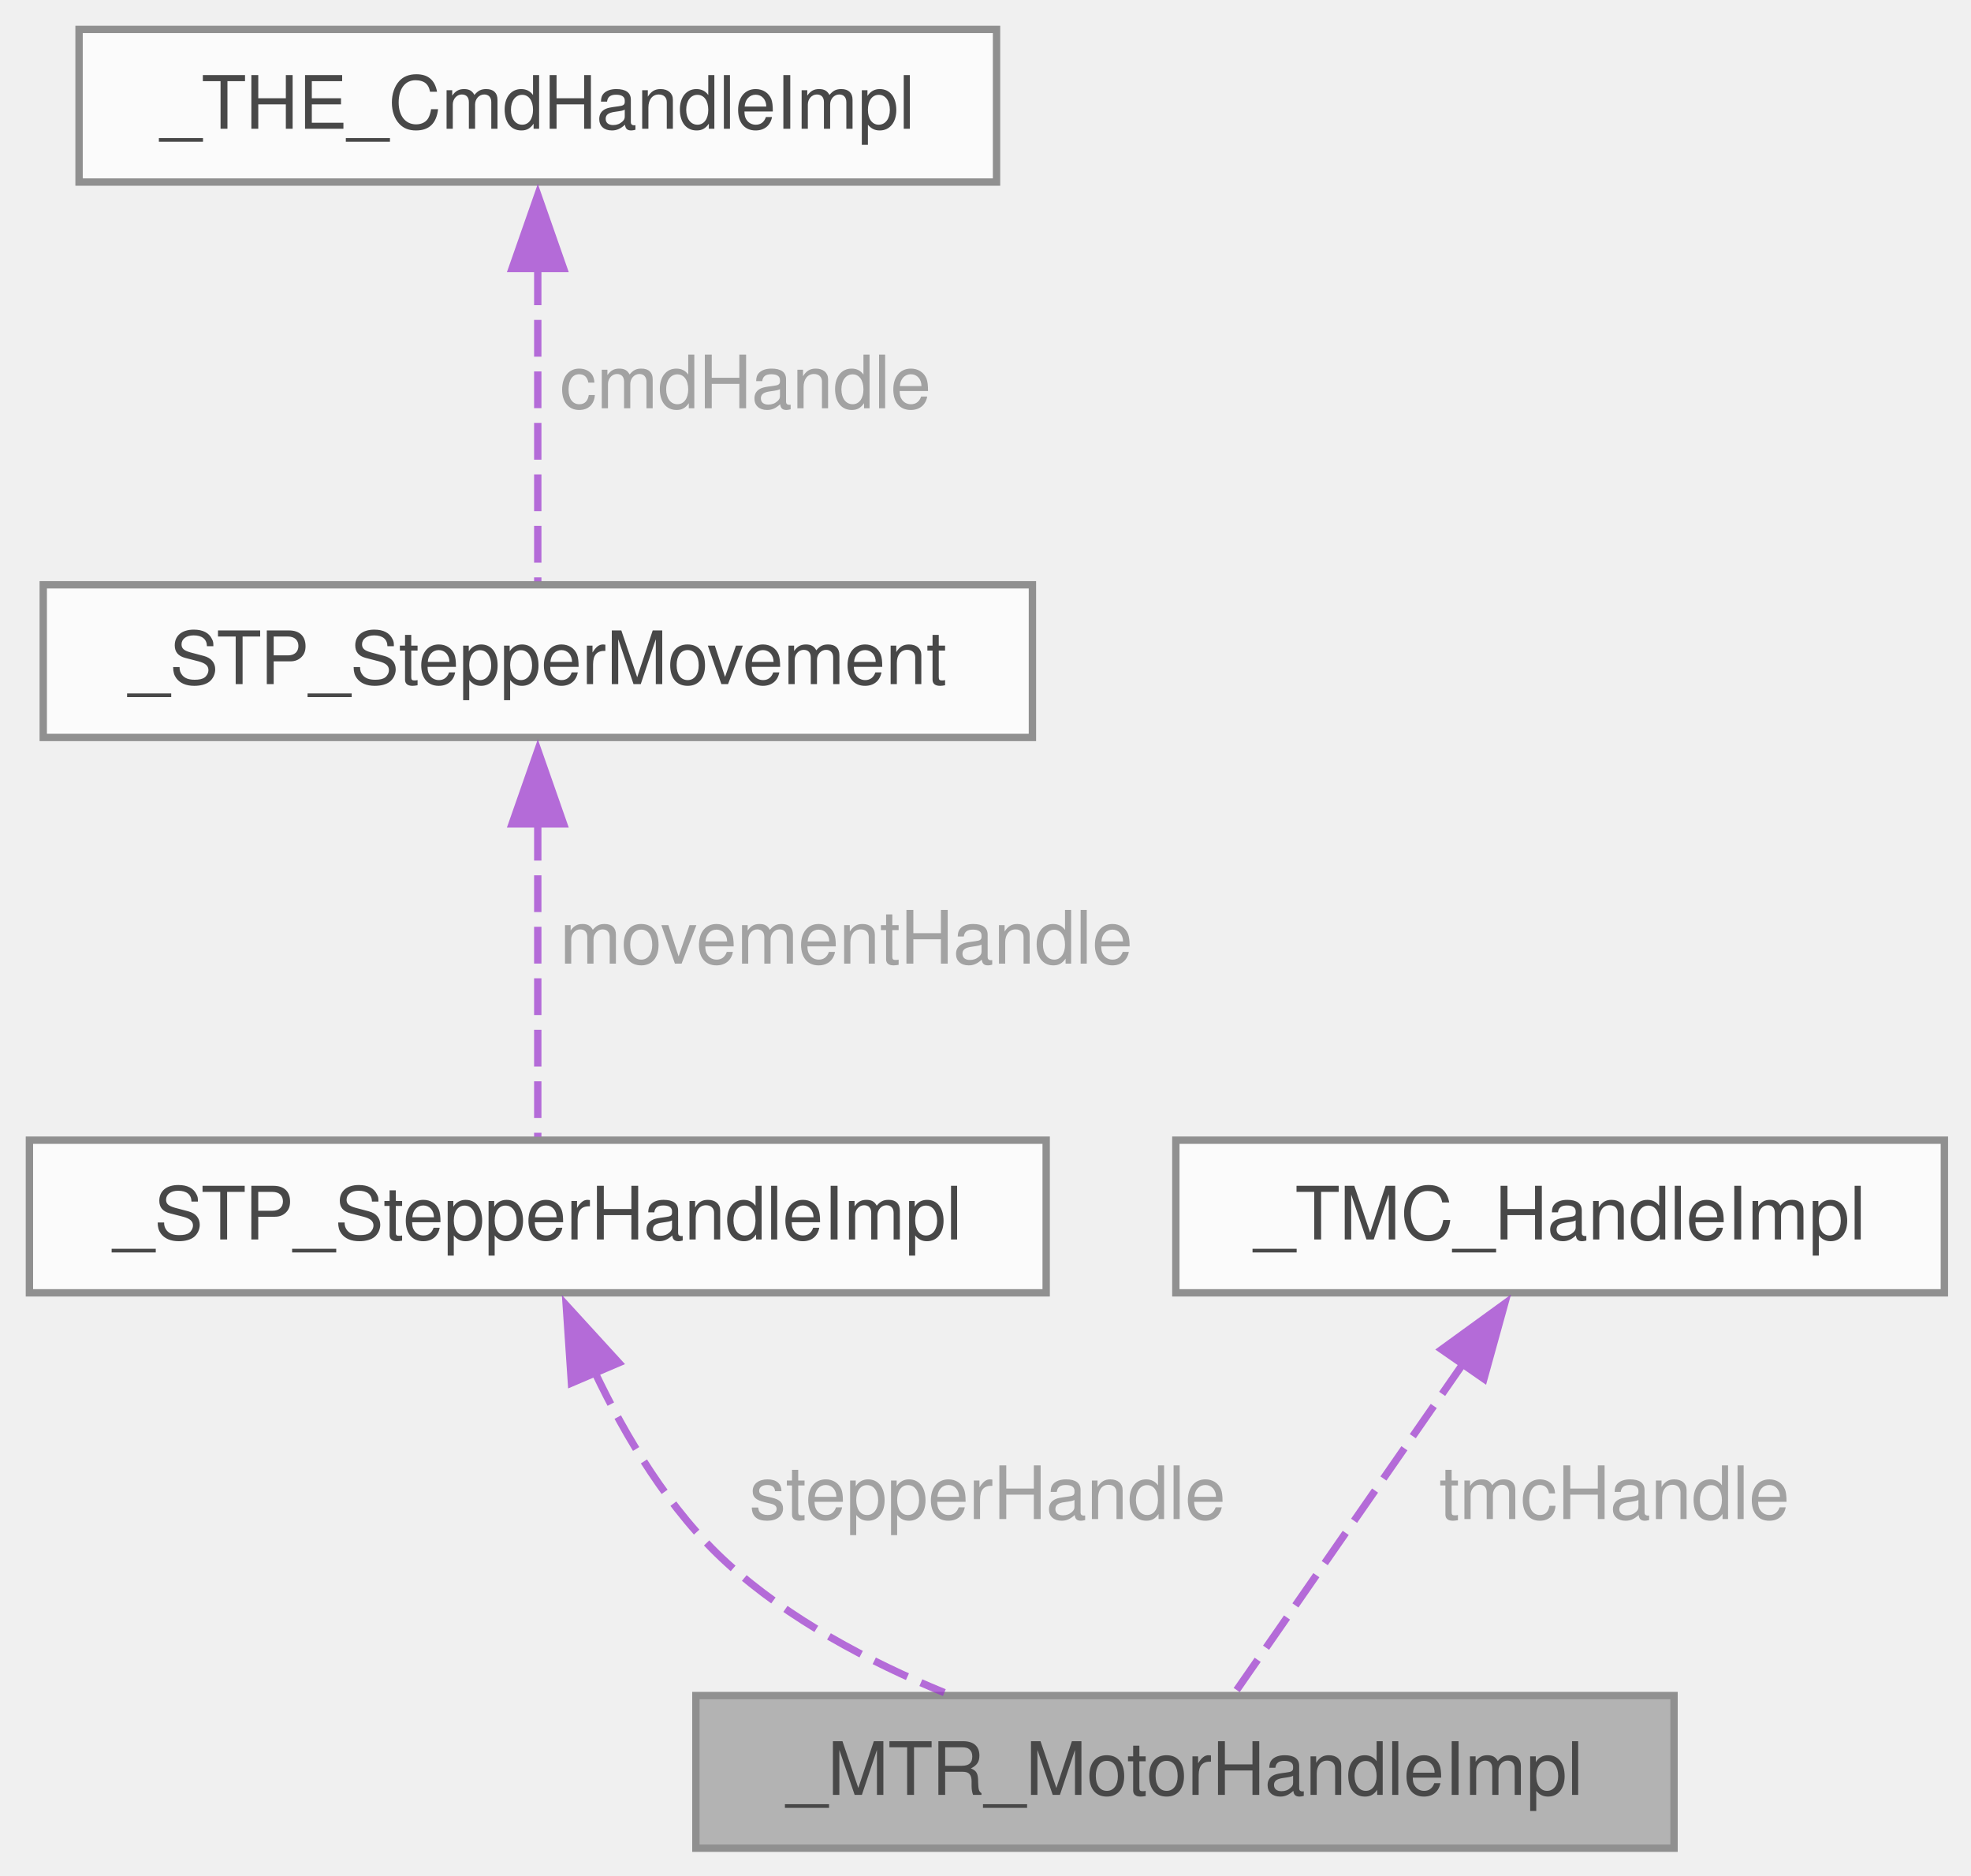
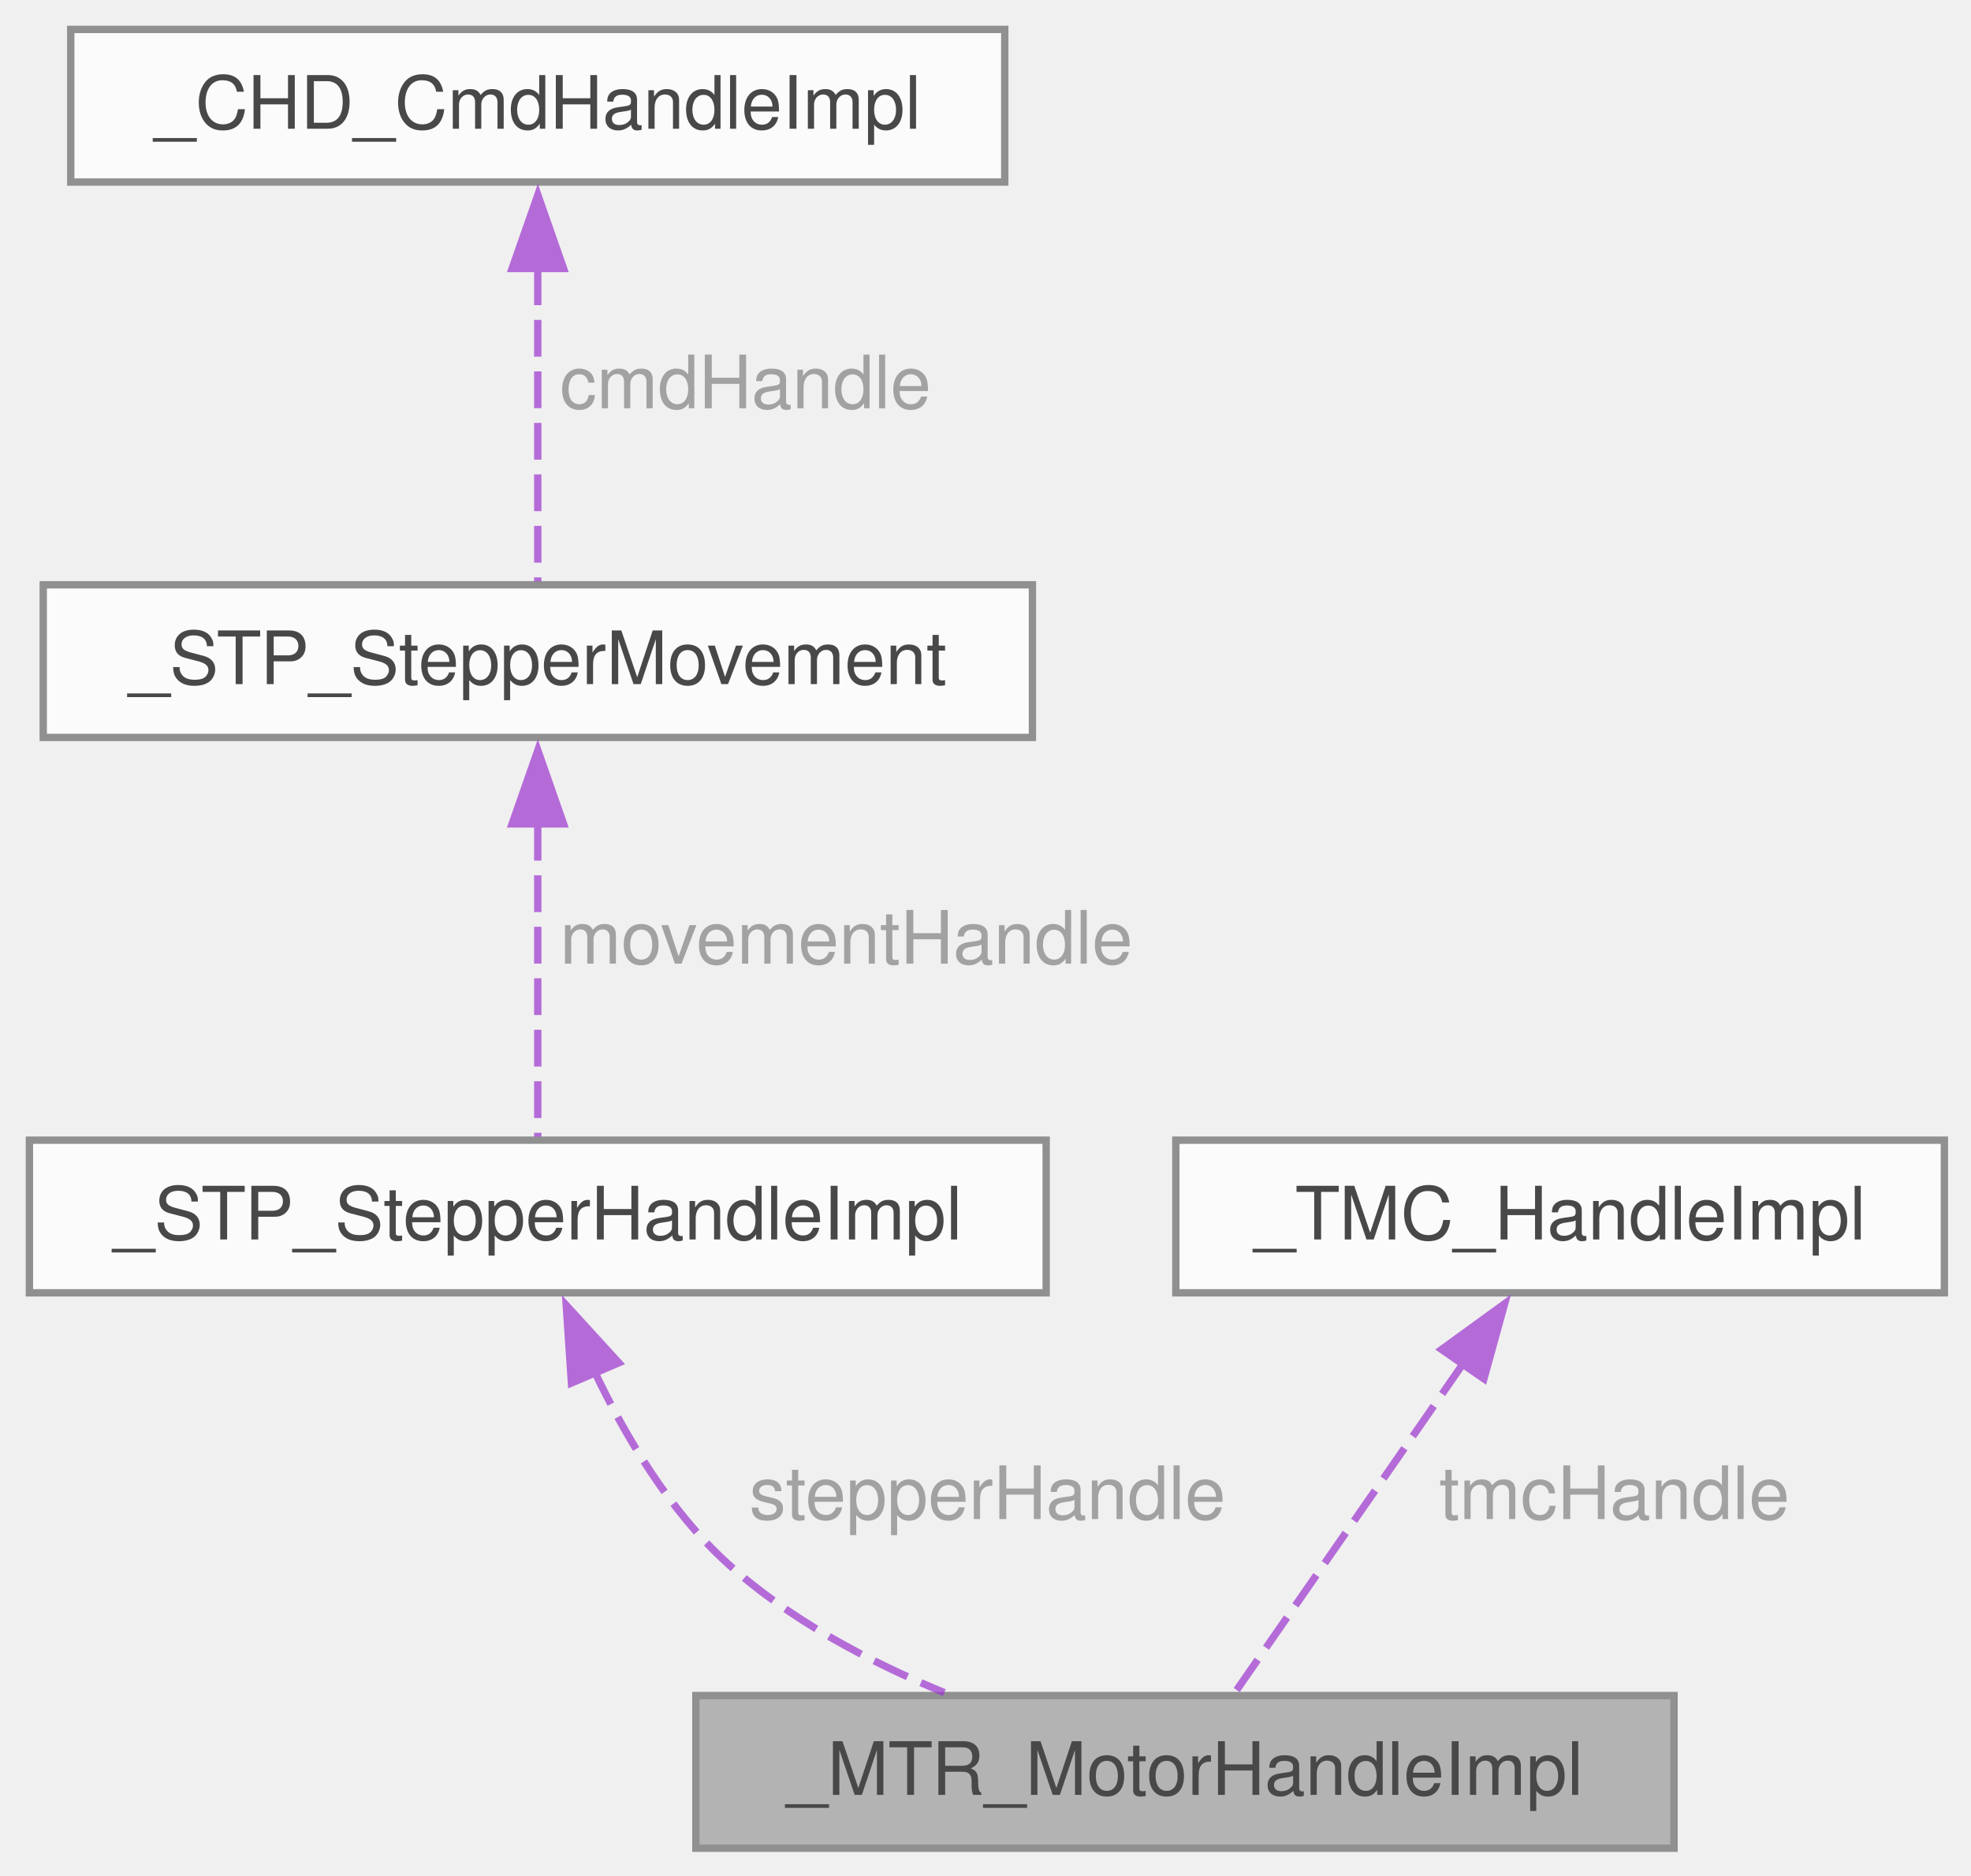
<svg xmlns="http://www.w3.org/2000/svg" xmlns:xlink="http://www.w3.org/1999/xlink" width="268pt" height="255pt" viewBox="0.00 0.00 268.00 255.00">
  <svg id="main" version="1.1" xml:space="preserve">
    <style type="text/css">
.node, .edge {opacity: 0.7;}
.node.selected, .edge.selected {opacity: 1;}
.edge:hover path { stroke: red; }
.edge:hover polygon { stroke: red; fill: red; }
</style>
    <svg id="graph" class="graph">
      <g id="graph0" class="graph" transform="scale(1 1) rotate(0) translate(4 251.25)">
        <g id="Node000001" class="node">
          <g id="a_Node000001">
            <a xlink:title=" ">
              <polygon fill="#999999" stroke="#666666" points="223.62,-20.75 90.62,-20.75 90.62,0 223.62,0 223.62,-20.75" />
              <text xml:space="preserve" text-anchor="middle" x="157.12" y="-7.25" font-family="Helvetica,sans-Serif" font-size="10.00">_MTR_MotorHandleImpl</text>
            </a>
          </g>
        </g>
        <g id="Node000002" class="node">
          <g id="a_Node000002">
            <a xlink:href="struct__STP__StepperHandleImpl.html" target="_top" xlink:title="Handle structure for a stepper motor instance.">
              <polygon fill="white" stroke="#666666" points="138.25,-96.25 0,-96.25 0,-75.5 138.25,-75.5 138.25,-96.25" />
              <text xml:space="preserve" text-anchor="middle" x="69.12" y="-82.75" font-family="Helvetica,sans-Serif" font-size="10.00">_STP_StepperHandleImpl</text>
            </a>
          </g>
        </g>
        <g id="edge1_Node000001_Node000002" class="edge">
          <g id="a_edge1_Node000001_Node000002">
            <a xlink:title=" ">
              <path fill="none" stroke="#9a32cd" stroke-dasharray="5,2" d="M76.82,-64.84C81.05,-55.93 87.05,-45.87 94.88,-38.75 103.26,-31.12 114.11,-25.37 124.4,-21.15" />
              <polygon fill="#9a32cd" stroke="#9a32cd" points="73.7,-63.24 72.99,-73.81 80.14,-65.99 73.7,-63.24" />
            </a>
          </g>
          <text xml:space="preserve" text-anchor="start" x="97.88" y="-44.75" font-family="Helvetica,sans-Serif" font-size="10.00" fill="grey">stepperHandle</text>
        </g>
        <g id="Node000003" class="node">
          <g id="a_Node000003">
            <a xlink:href="struct__STP__StepperMovement.html" target="_top" xlink:title="Structure for tracking stepper motor movement state and parameters.">
              <polygon fill="white" stroke="#666666" points="136.38,-171.75 1.88,-171.75 1.88,-151 136.38,-151 136.38,-171.75" />
              <text xml:space="preserve" text-anchor="middle" x="69.12" y="-158.25" font-family="Helvetica,sans-Serif" font-size="10.00">_STP_StepperMovement</text>
            </a>
          </g>
        </g>
        <g id="edge2_Node000002_Node000003" class="edge">
          <g id="a_edge2_Node000002_Node000003">
            <a xlink:title=" ">
              <path fill="none" stroke="#9a32cd" stroke-dasharray="5,2" d="M69.12,-139.26C69.12,-125.26 69.12,-107.55 69.12,-96.72" />
              <polygon fill="#9a32cd" stroke="#9a32cd" points="65.63,-139.25 69.13,-149.25 72.63,-139.25 65.63,-139.25" />
            </a>
          </g>
          <text xml:space="preserve" text-anchor="start" x="72.12" y="-120.25" font-family="Helvetica,sans-Serif" font-size="10.00" fill="grey">movementHandle</text>
        </g>
        <g id="Node000004" class="node">
          <g id="a_Node000004">
-             <a xlink:href="struct__THE__CmdHandleImpl.html" target="_top" xlink:title=" ">
-               <polygon fill="white" stroke="#666666" points="131.5,-247.25 6.75,-247.25 6.75,-226.5 131.5,-226.5 131.5,-247.25" />
-               <text xml:space="preserve" text-anchor="middle" x="69.12" y="-233.75" font-family="Helvetica,sans-Serif" font-size="10.00">_THE_CmdHandleImpl</text>
+             <a xlink:href="struct__CHD__CmdHandleImpl.html" target="_top" xlink:title=" ">
+               <polygon fill="white" stroke="#666666" points="132.62,-247.25 5.62,-247.25 5.62,-226.5 132.62,-226.5 132.62,-247.25" />
+               <text xml:space="preserve" text-anchor="middle" x="69.12" y="-233.75" font-family="Helvetica,sans-Serif" font-size="10.00">_CHD_CmdHandleImpl</text>
            </a>
          </g>
        </g>
        <g id="edge3_Node000003_Node000004" class="edge">
          <g id="a_edge3_Node000003_Node000004">
            <a xlink:title=" ">
              <path fill="none" stroke="#9a32cd" stroke-dasharray="5,2" d="M69.12,-214.76C69.12,-200.76 69.12,-183.05 69.12,-172.22" />
              <polygon fill="#9a32cd" stroke="#9a32cd" points="65.63,-214.75 69.13,-224.75 72.63,-214.75 65.63,-214.75" />
            </a>
          </g>
          <text xml:space="preserve" text-anchor="start" x="72.12" y="-195.75" font-family="Helvetica,sans-Serif" font-size="10.00" fill="grey">cmdHandle</text>
        </g>
        <g id="Node000005" class="node">
          <g id="a_Node000005">
            <a xlink:href="struct__TMC__HandleImpl.html" target="_top" xlink:title=" ">
              <polygon fill="white" stroke="#666666" points="260.38,-96.25 155.88,-96.25 155.88,-75.5 260.38,-75.5 260.38,-96.25" />
              <text xml:space="preserve" text-anchor="middle" x="208.12" y="-82.75" font-family="Helvetica,sans-Serif" font-size="10.00">_TMC_HandleImpl</text>
            </a>
          </g>
        </g>
        <g id="edge4_Node000001_Node000005" class="edge">
          <g id="a_edge4_Node000001_Node000005">
            <a xlink:title=" ">
              <path fill="none" stroke="#9a32cd" stroke-dasharray="5,2" d="M194.94,-65.87C185.03,-51.59 171.85,-32.6 163.96,-21.22" />
              <polygon fill="#9a32cd" stroke="#9a32cd" points="192.02,-67.8 200.59,-74.02 197.77,-63.81 192.02,-67.8" />
            </a>
          </g>
          <text xml:space="preserve" text-anchor="start" x="191.69" y="-44.75" font-family="Helvetica,sans-Serif" font-size="10.00" fill="grey">tmcHandle</text>
        </g>
      </g>
    </svg>
  </svg>
  <style type="text/css">

[data-mouse-over-selected='false'] { opacity: 0.7; }
[data-mouse-over-selected='true']  { opacity: 1.0; }

</style>
</svg>
